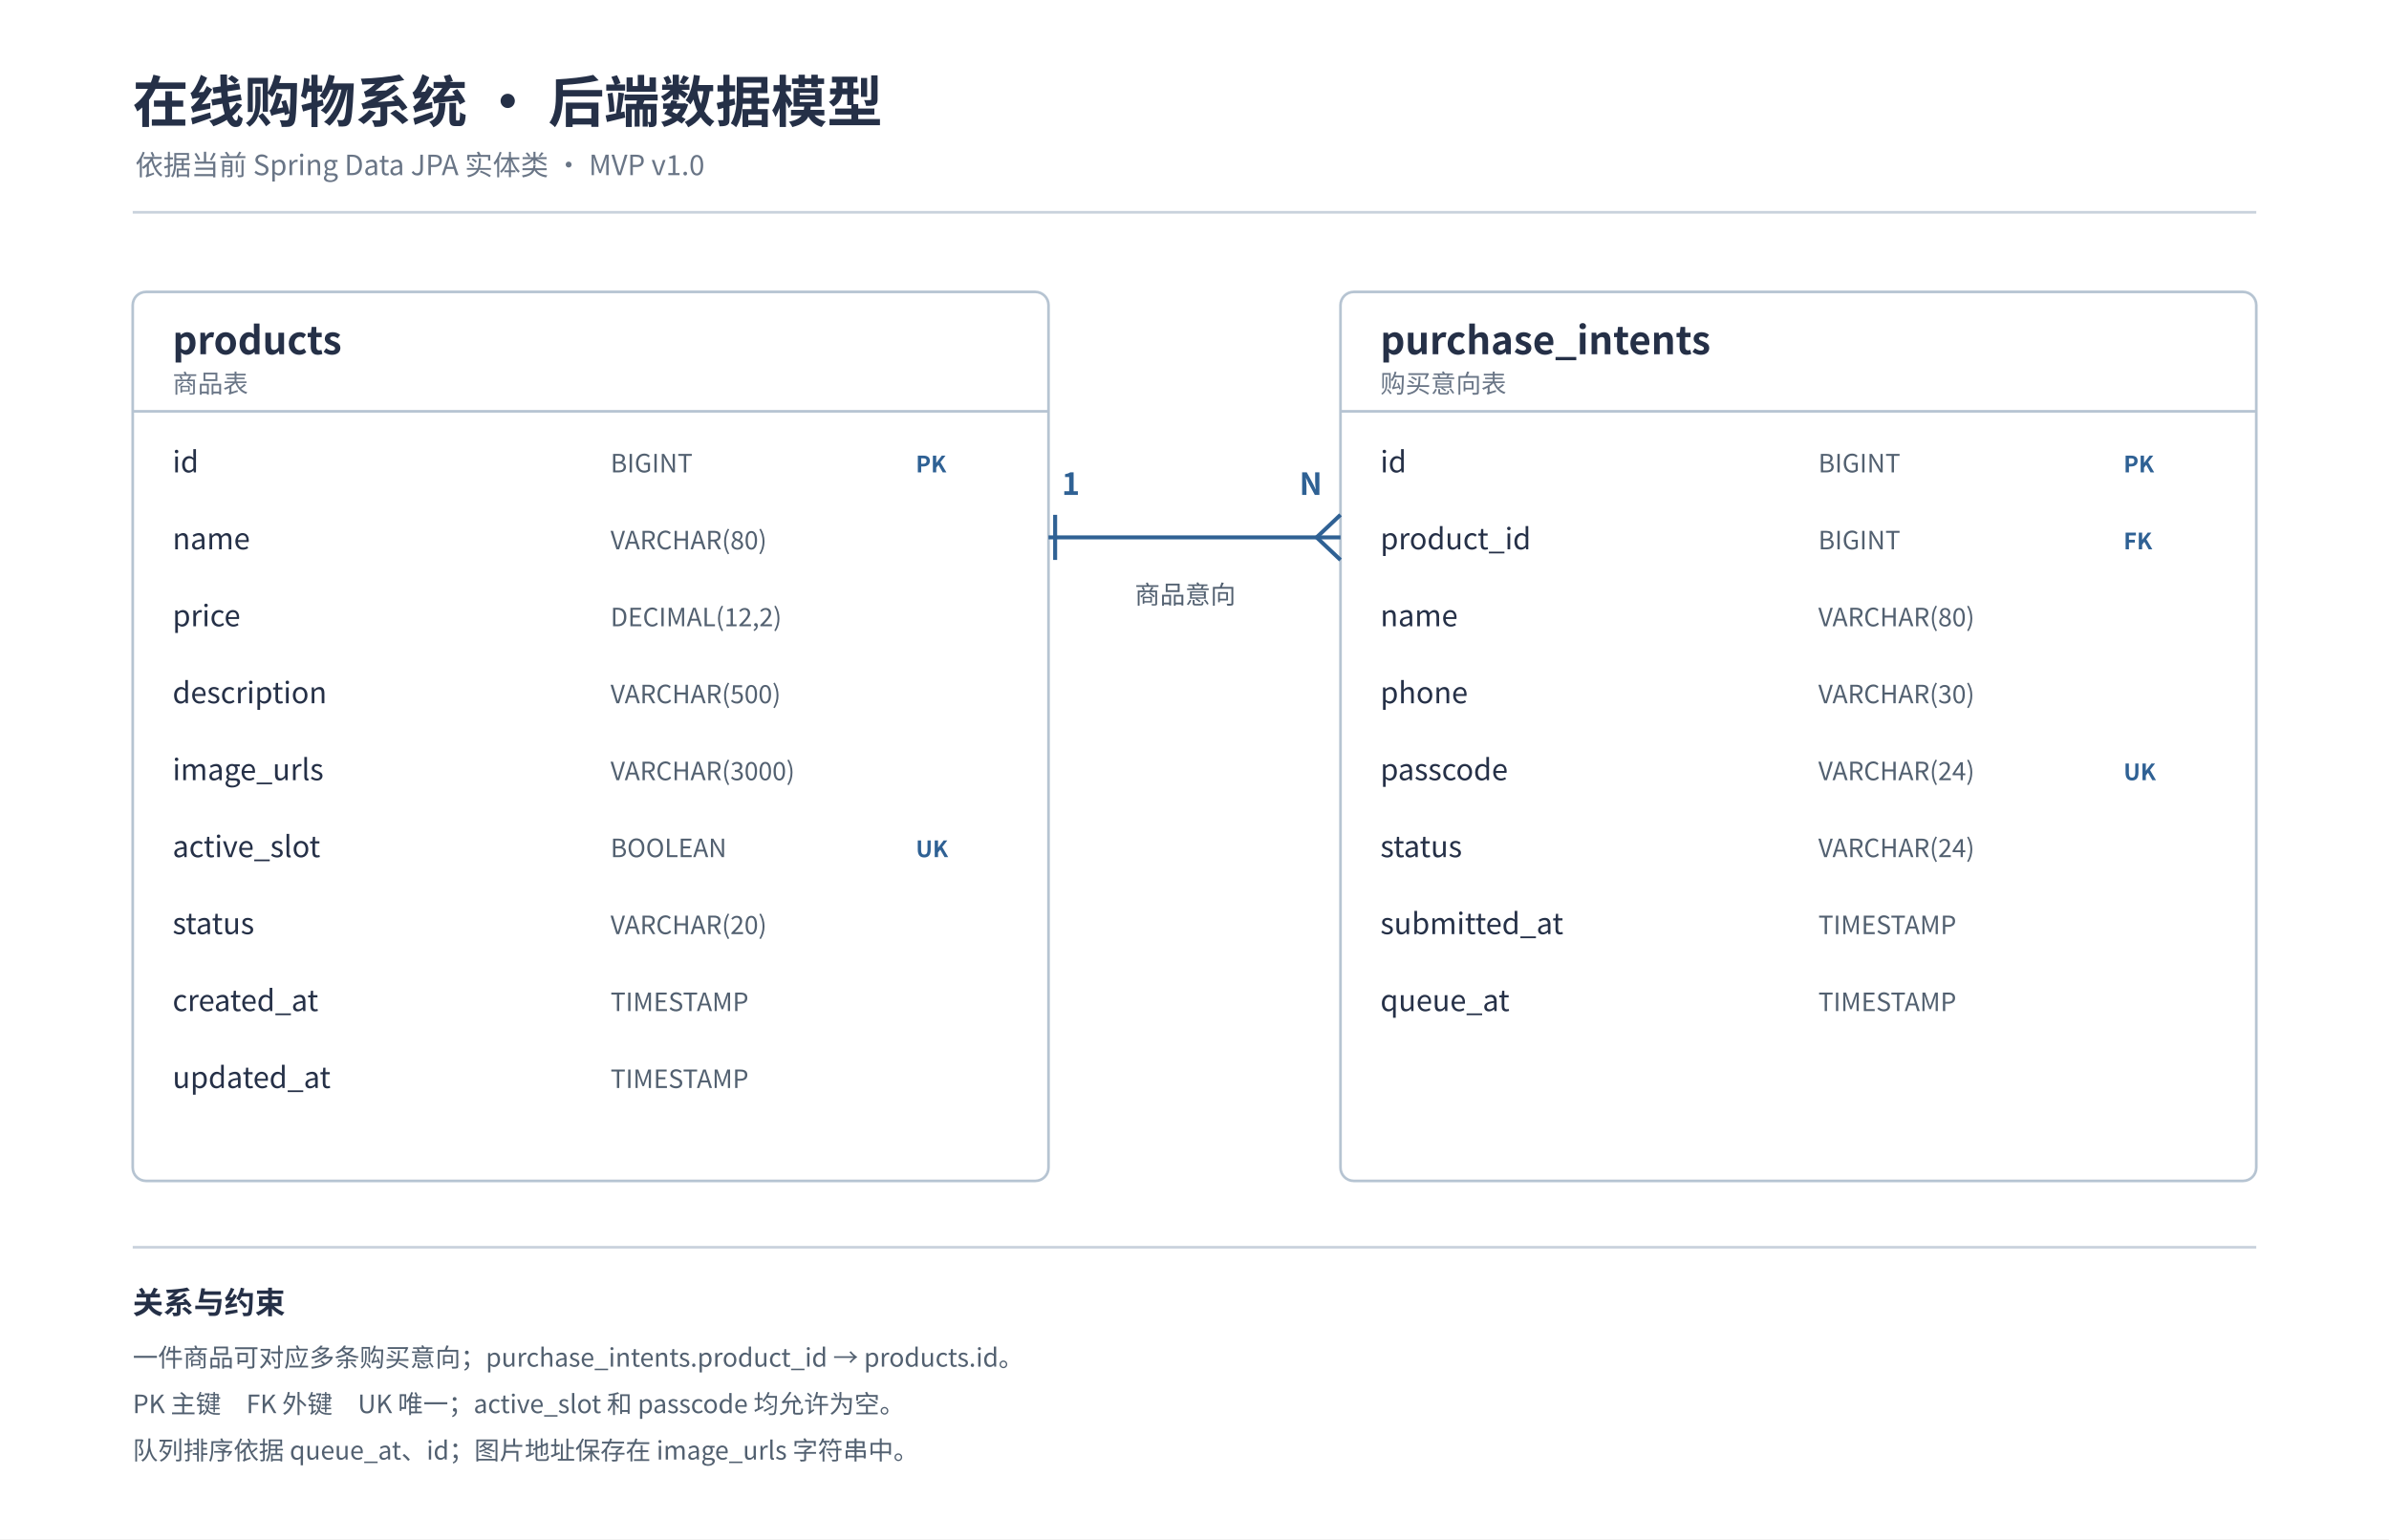
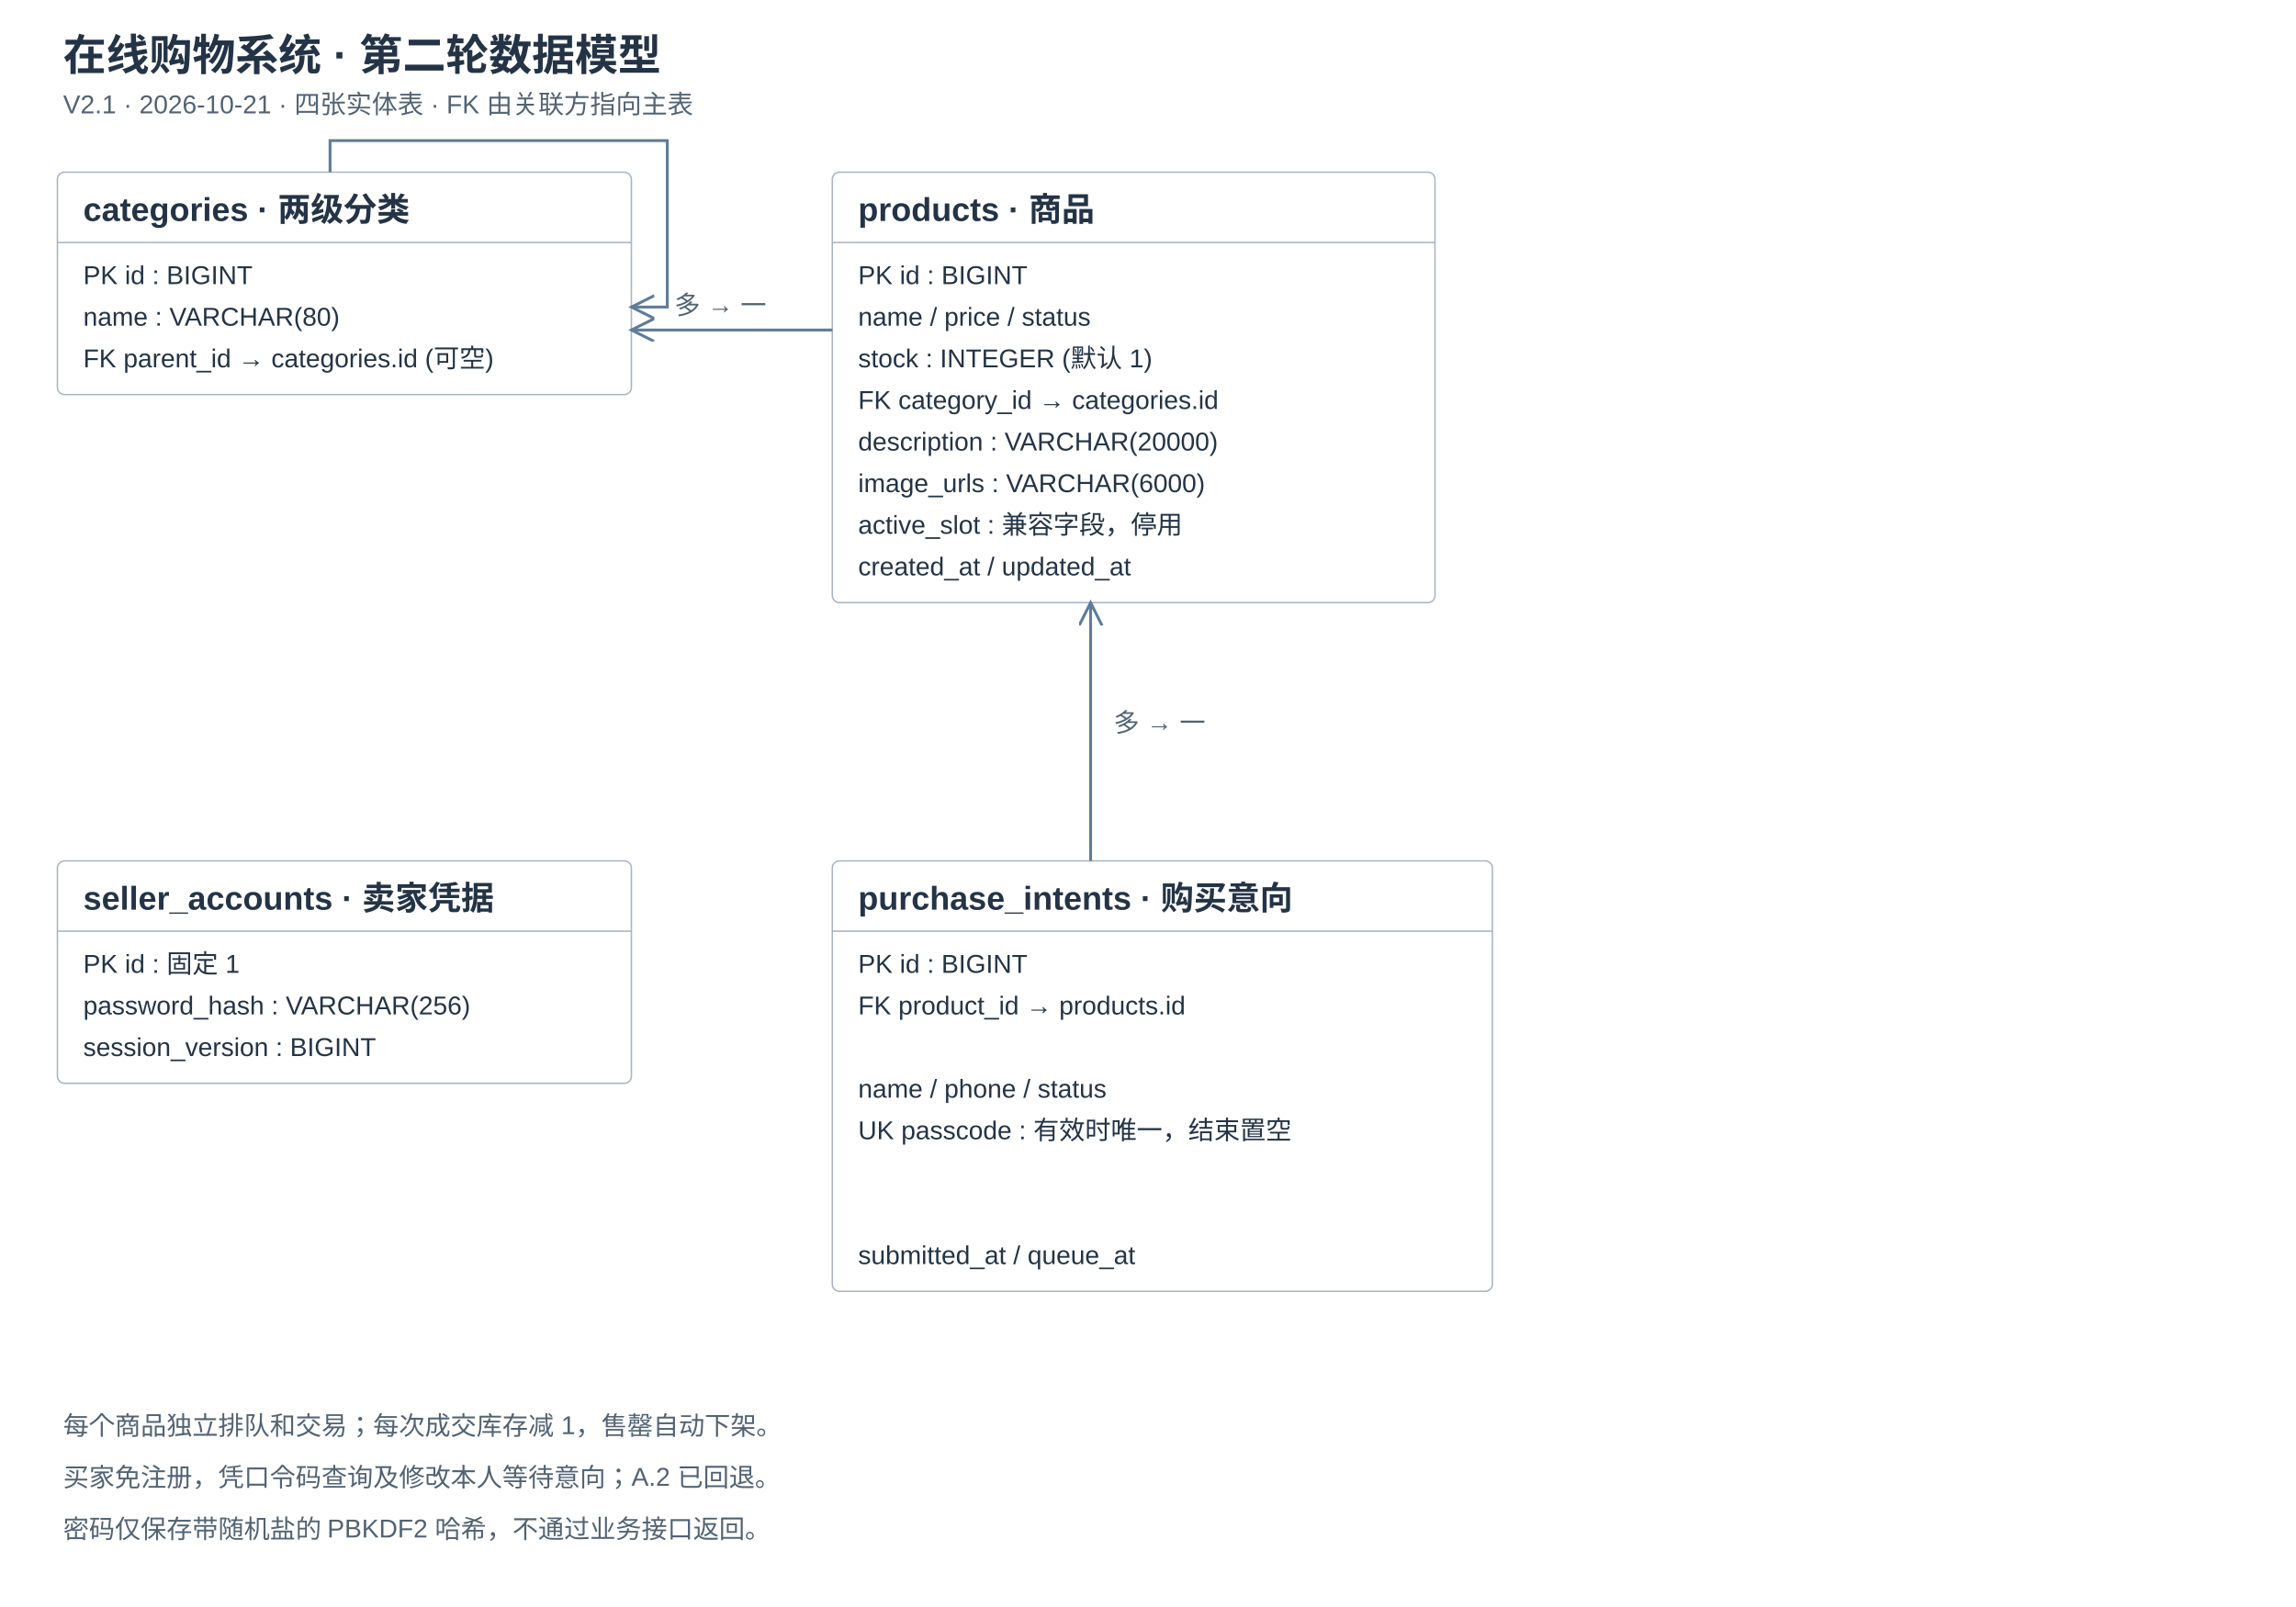
- <svg xmlns="http://www.w3.org/2000/svg" width="1800" height="1160" viewBox="0 0 1800 1160" role="img" aria-labelledby="title desc">
-   <style>
-     text { font-family: "Microsoft YaHei", "PingFang SC", "Noto Sans CJK SC", Arial, sans-serif; fill: #253047; }
-     .title { font-size: 42px; font-weight: 700; }
-     .subtitle { font-size: 21px; fill: #697586; }
-     .head { font-size: 29px; font-weight: 700; }
-     .head-sub { font-size: 19px; fill: #697586; }
-     .field { font-size: 22px; }
-     .type { font-size: 19px; fill: #526070; }
-     .key { font-size: 17px; fill: #2f6194; font-weight: 700; }
-     .relation { font-size: 23px; font-weight: 700; fill: #2f6194; }
-     .note-title { font-size: 23px; font-weight: 700; }
-     .note { font-size: 19px; fill: #526070; }
-   </style>
-   <rect width="1800" height="1160" fill="#ffffff" />
-   <text x="100" y="92" class="title">在线购物系统 · 后端数据模型</text>
-   <text x="102" y="132" class="subtitle">依据当前 Spring Data JPA 实体类 · MVP v1.0</text>
-   <line x1="100" y1="160" x2="1700" y2="160" stroke="#c9d2dc" stroke-width="2" />
-   <rect x="100" y="220" width="690" height="670" rx="10" fill="#ffffff" stroke="#b6c4d2" stroke-width="2" />
-   <line x1="100" y1="310" x2="790" y2="310" stroke="#b6c4d2" stroke-width="2" />
-   <text x="130" y="267" class="head">products</text>
-   <text x="130" y="296" class="head-sub">商品表</text>
-   <text x="130" y="356" class="field">id</text>
-   <text x="460" y="356" class="type">BIGINT</text>
-   <text x="690" y="356" class="key">PK</text>
-   <text x="130" y="414" class="field">name</text>
-   <text x="460" y="414" class="type">VARCHAR(80)</text>
-   <text x="130" y="472" class="field">price</text>
-   <text x="460" y="472" class="type">DECIMAL(12,2)</text>
-   <text x="130" y="530" class="field">description</text>
-   <text x="460" y="530" class="type">VARCHAR(500)</text>
-   <text x="130" y="588" class="field">image_urls</text>
-   <text x="460" y="588" class="type">VARCHAR(3000)</text>
-   <text x="130" y="646" class="field">active_slot</text>
-   <text x="460" y="646" class="type">BOOLEAN</text>
-   <text x="690" y="646" class="key">UK</text>
-   <text x="130" y="704" class="field">status</text>
-   <text x="460" y="704" class="type">VARCHAR(20)</text>
-   <text x="130" y="762" class="field">created_at</text>
-   <text x="460" y="762" class="type">TIMESTAMP</text>
-   <text x="130" y="820" class="field">updated_at</text>
-   <text x="460" y="820" class="type">TIMESTAMP</text>
-   <rect x="1010" y="220" width="690" height="670" rx="10" fill="#ffffff" stroke="#b6c4d2" stroke-width="2" />
-   <line x1="1010" y1="310" x2="1700" y2="310" stroke="#b6c4d2" stroke-width="2" />
-   <text x="1040" y="267" class="head">purchase_intents</text>
-   <text x="1040" y="296" class="head-sub">购买意向表</text>
-   <text x="1040" y="356" class="field">id</text>
-   <text x="1370" y="356" class="type">BIGINT</text>
-   <text x="1600" y="356" class="key">PK</text>
-   <text x="1040" y="414" class="field">product_id</text>
-   <text x="1370" y="414" class="type">BIGINT</text>
-   <text x="1600" y="414" class="key">FK</text>
-   <text x="1040" y="472" class="field">name</text>
-   <text x="1370" y="472" class="type">VARCHAR(80)</text>
-   <text x="1040" y="530" class="field">phone</text>
-   <text x="1370" y="530" class="type">VARCHAR(30)</text>
-   <text x="1040" y="588" class="field">passcode</text>
-   <text x="1370" y="588" class="type">VARCHAR(24)</text>
-   <text x="1600" y="588" class="key">UK</text>
-   <text x="1040" y="646" class="field">status</text>
-   <text x="1370" y="646" class="type">VARCHAR(24)</text>
-   <text x="1040" y="704" class="field">submitted_at</text>
-   <text x="1370" y="704" class="type">TIMESTAMP</text>
-   <text x="1040" y="762" class="field">queue_at</text>
-   <text x="1370" y="762" class="type">TIMESTAMP</text>
-   <line x1="790" y1="405" x2="1010" y2="405" stroke="#2f6194" stroke-width="3" />
-   <line x1="795" y1="388" x2="795" y2="422" stroke="#2f6194" stroke-width="3" />
-   <line x1="992" y1="405" x2="1010" y2="388" stroke="#2f6194" stroke-width="3" />
-   <line x1="992" y1="405" x2="1010" y2="422" stroke="#2f6194" stroke-width="3" />
-   <text x="800" y="373" class="relation">1</text>
-   <text x="979" y="373" class="relation">N</text>
-   <text x="855" y="455" class="note">商品意向</text>
-   <line x1="100" y1="940" x2="1700" y2="940" stroke="#c9d2dc" stroke-width="2" />
-   <text x="100" y="990" class="note-title">关系与约束</text>
-   <text x="100" y="1030" class="note">一件商品可对应多条购买意向；purchase_intents.product_id → products.id。</text>
-   <text x="100" y="1065" class="note">PK 主键　FK 外键　UK 唯一；active_slot 和 passcode 均允许为空。</text>
-   <text x="100" y="1100" class="note">队列排序依据 queue_at、id；图片地址保存在 image_urls 字符串中。</text>
+ <svg xmlns="http://www.w3.org/2000/svg" width="1600" height="1120" viewBox="0 0 1600 1120">
+   <rect width="1600" height="1120" fill="white" />
+   <style>text{font-family:Microsoft YaHei,Arial,sans-serif;fill:#243446}.title{font-size:30px;font-weight:700}.head{font-size:23px;font-weight:700}.field{font-size:18px}.note{font-size:18px;fill:#526374}.edge{fill:none;stroke:#607c99;stroke-width:2}</style>
+   <defs>
+     <marker id="arrow" markerWidth="9" markerHeight="9" refX="8" refY="4" orient="auto">
+       <path d="M0 0L8 4L0 8" fill="none" stroke="#607c99" />
+     </marker>
+   </defs>
+   <text x="44" y="49" class="title">在线购物系统 · 第二轮数据模型</text>
+   <text x="44" y="79" class="note">V2.1 · 2026-10-21 · 四张实体表 · FK 由关联方指向主表</text>
+   <rect x="40" y="120" width="400" height="155" rx="5" fill="#fff" stroke="#a7b4c4" />
+   <text x="58" y="154" class="head">categories · 两级分类</text>
+   <path d="M40 169H440" stroke="#a7b4c4" />
+   <text x="58" y="198" class="field">PK id : BIGINT</text>
+   <text x="58" y="227" class="field">name : VARCHAR(80)</text>
+   <text x="58" y="256" class="field">FK parent_id → categories.id (可空)</text>
+   <rect x="580" y="120" width="420" height="300" rx="5" fill="#fff" stroke="#a7b4c4" />
+   <text x="598" y="154" class="head">products · 商品</text>
+   <path d="M580 169H1000" stroke="#a7b4c4" />
+   <text x="598" y="198" class="field">PK id : BIGINT</text>
+   <text x="598" y="227" class="field">name / price / status</text>
+   <text x="598" y="256" class="field">stock : INTEGER (默认 1)</text>
+   <text x="598" y="285" class="field">FK category_id → categories.id</text>
+   <text x="598" y="314" class="field">description : VARCHAR(20000)</text>
+   <text x="598" y="343" class="field">image_urls : VARCHAR(6000)</text>
+   <text x="598" y="372" class="field">active_slot : 兼容字段，停用</text>
+   <text x="598" y="401" class="field">created_at / updated_at</text>
+   <rect x="580" y="600" width="460" height="300" rx="5" fill="#fff" stroke="#a7b4c4" />
+   <text x="598" y="634" class="head">purchase_intents · 购买意向</text>
+   <path d="M580 649H1040" stroke="#a7b4c4" />
+   <text x="598" y="678" class="field">PK id : BIGINT</text>
+   <text x="598" y="707" class="field">FK product_id → products.id</text>
+   <text x="598" y="736" class="field" />
+   <text x="598" y="765" class="field">name / phone / status</text>
+   <text x="598" y="794" class="field">UK passcode : 有效时唯一，结束置空</text>
+   <text x="598" y="823" class="field" />
+   <text x="598" y="852" class="field" />
+   <text x="598" y="881" class="field">submitted_at / queue_at</text>
+   <rect x="40" y="600" width="400" height="155" rx="5" fill="#fff" stroke="#a7b4c4" />
+   <text x="58" y="634" class="head">seller_accounts · 卖家凭据</text>
+   <path d="M40 649H440" stroke="#a7b4c4" />
+   <text x="58" y="678" class="field">PK id : 固定 1</text>
+   <text x="58" y="707" class="field">password_hash : VARCHAR(256)</text>
+   <text x="58" y="736" class="field">session_version : BIGINT</text>
+   <path d="M580 230H440" class="edge" marker-end="url(#arrow)" />
+   <path d="M760 600V420" class="edge" marker-end="url(#arrow)" />
+   <path d="M230 120V98H465V214H440" class="edge" marker-end="url(#arrow)" />
+   <text x="470" y="219" class="note">多 → 一</text>
+   <text x="776" y="510" class="note">多 → 一</text>
+   <text x="44" y="1000" class="note">每个商品独立排队和交易；每次成交库存减 1，售罄自动下架。</text>
+   <text x="44" y="1036" class="note">买家免注册，凭口令码查询及修改本人等待意向；A.2 已回退。</text>
+   <text x="44" y="1072" class="note">密码仅保存带随机盐的 PBKDF2 哈希，不通过业务接口返回。</text>
</svg>
